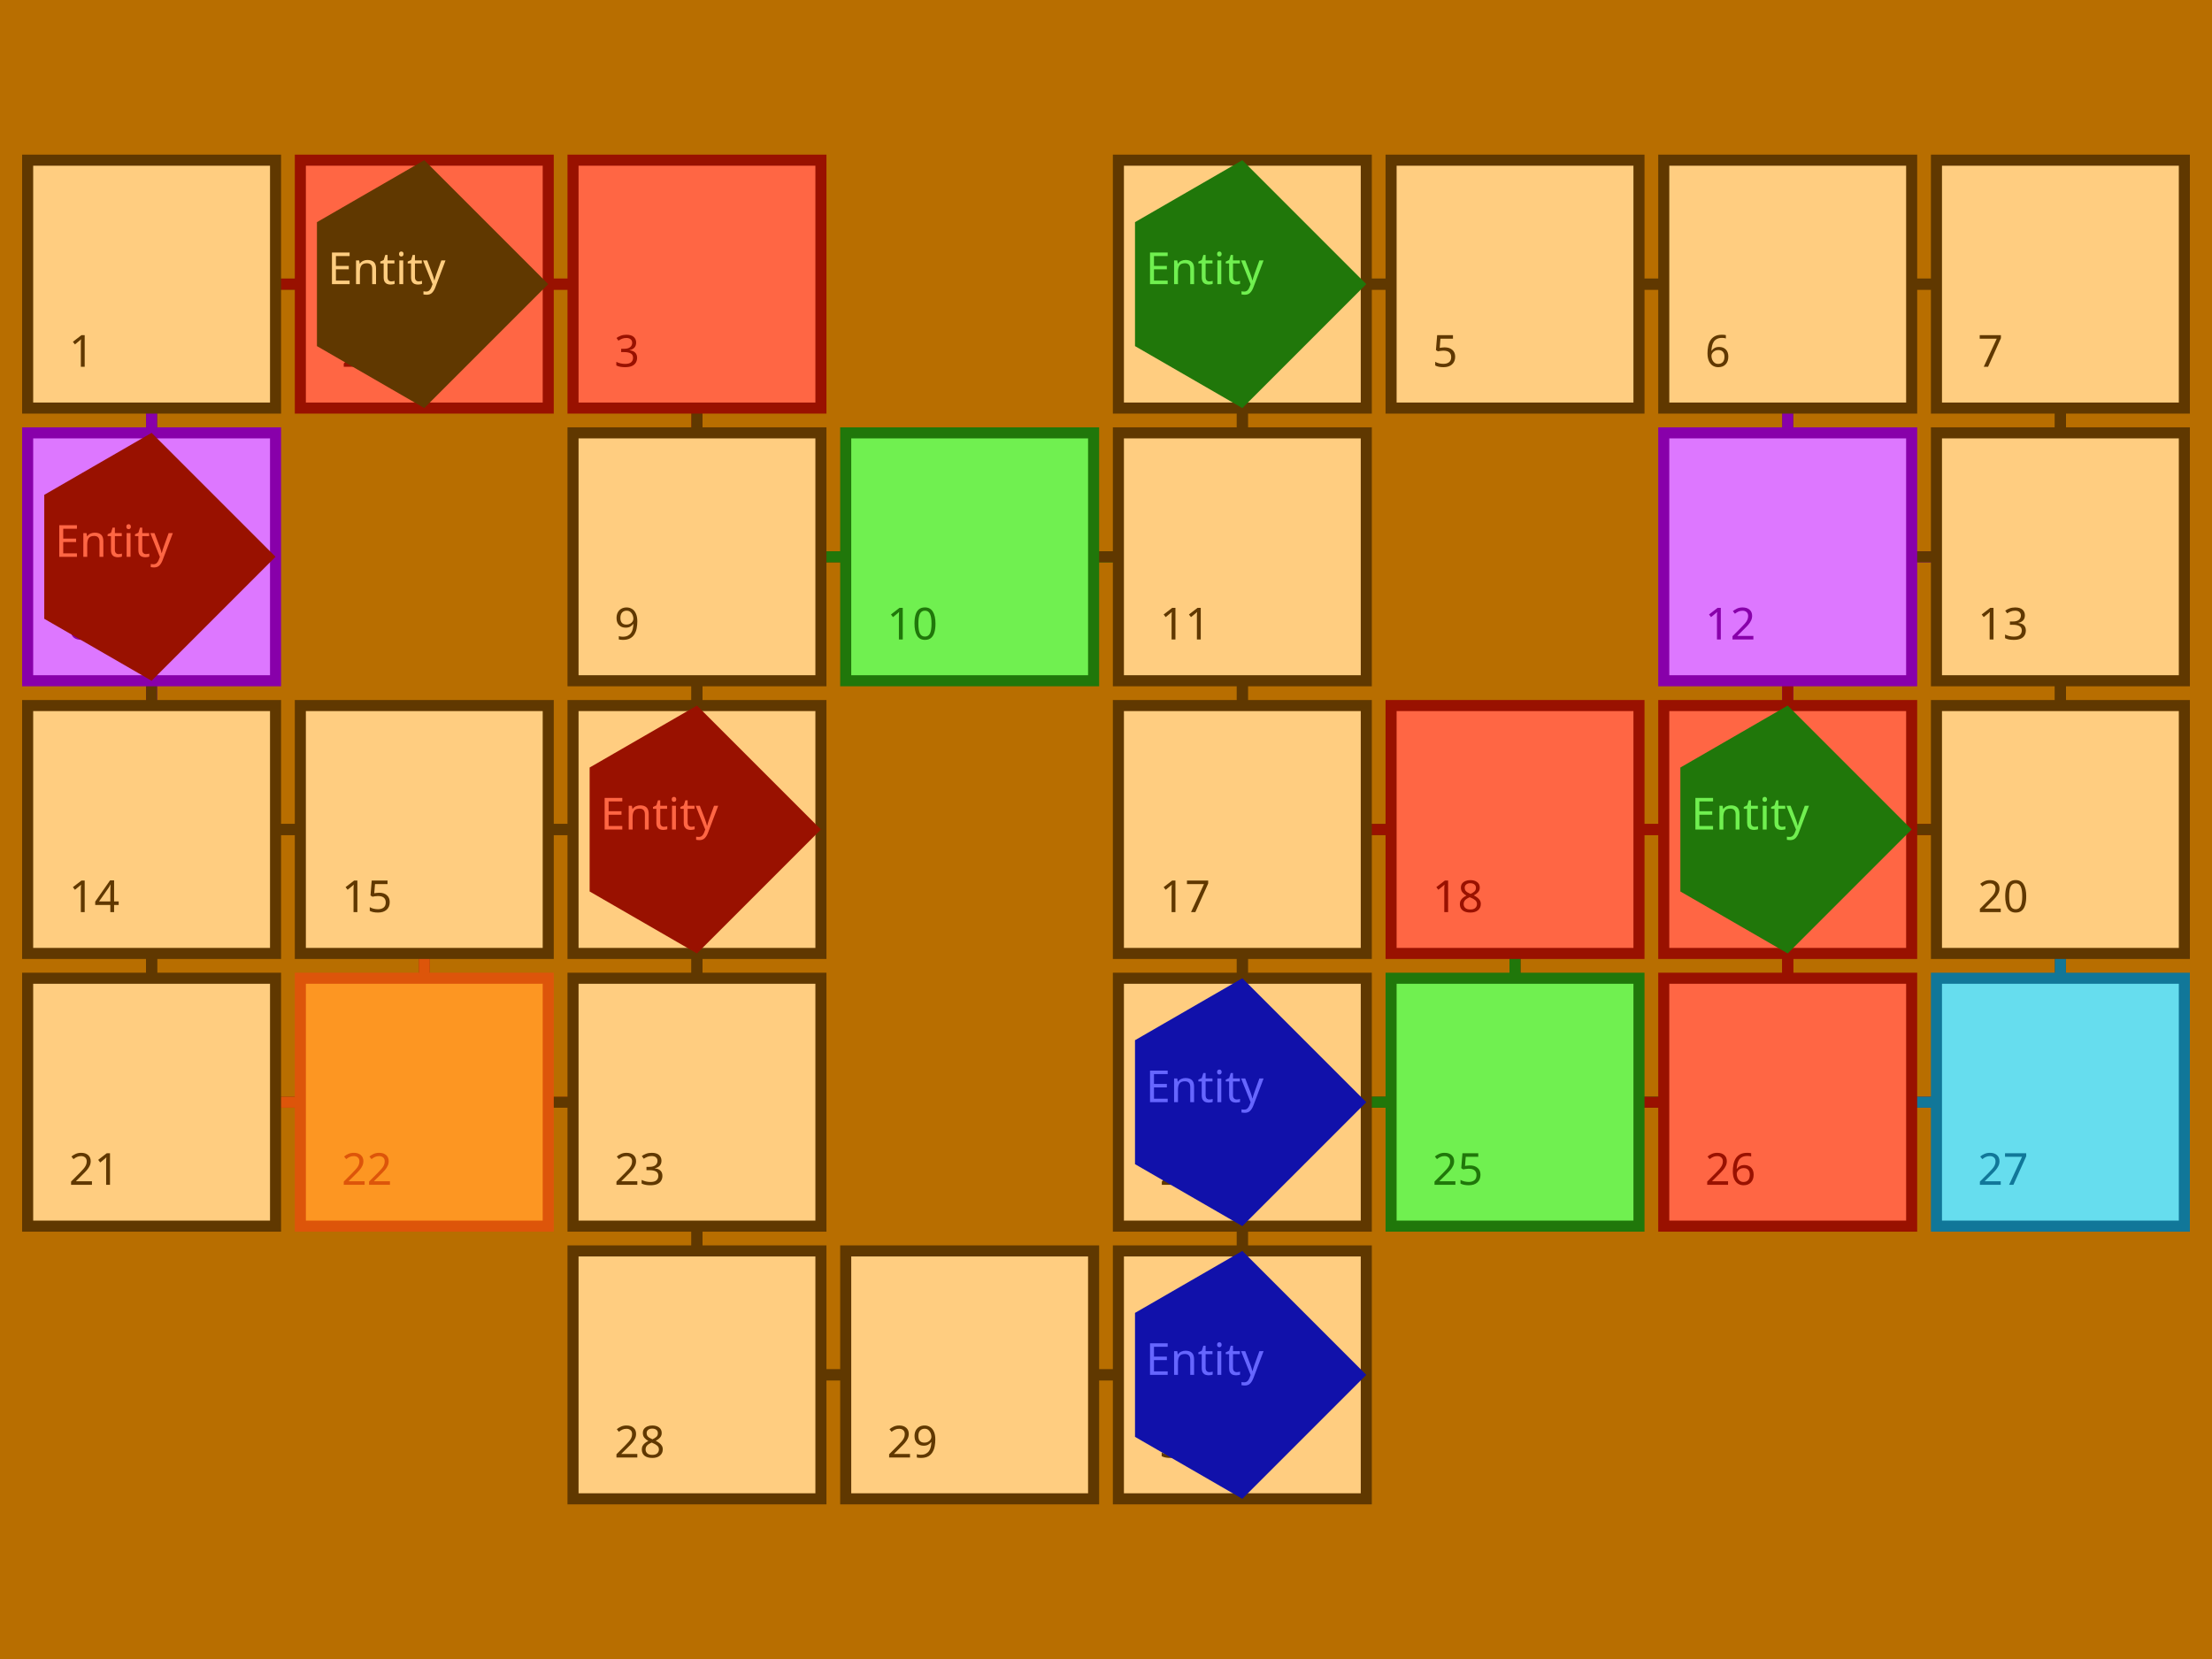
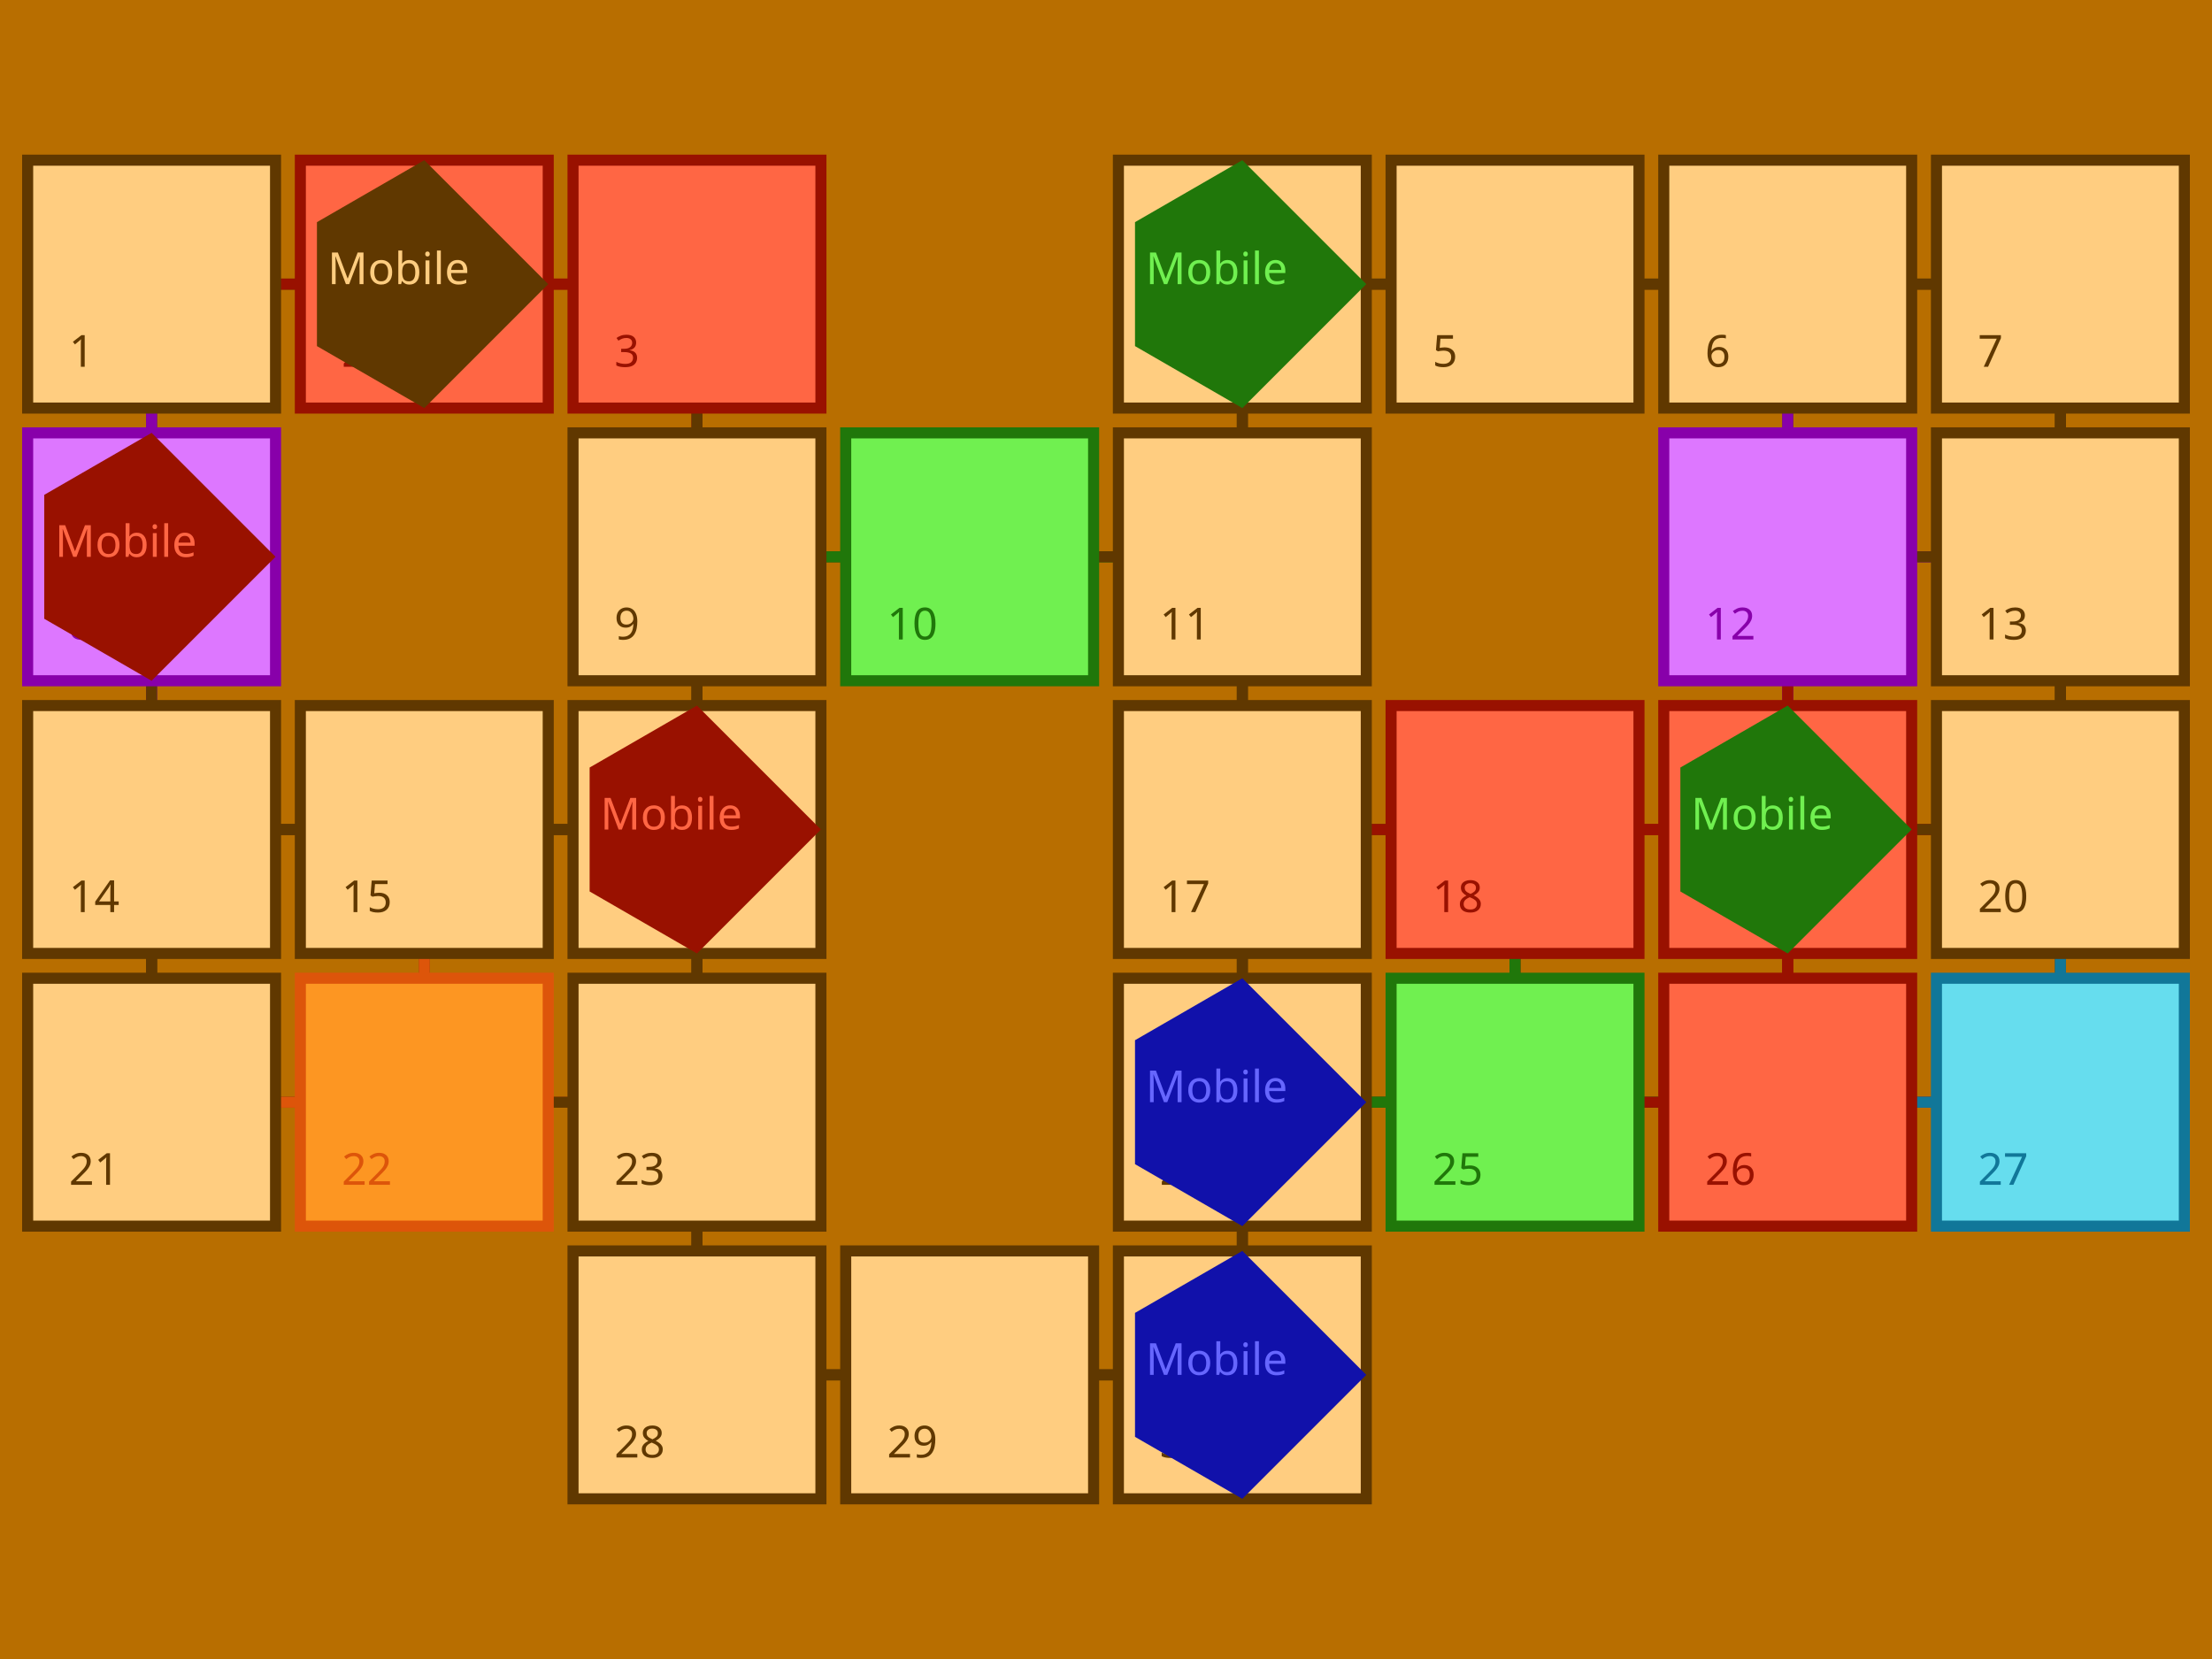
<svg width="800" height="600">
  <polygon points="0,0 0,600 800,600 800,0" fill="#b86e00" />
  <circle r="4" cx="54.828" cy="102.759" fill="#603800" />
  <circle r="4" cx="153.448" cy="102.759" fill="#991100" />
  <circle r="4" cx="252.069" cy="102.759" fill="#991100" />
  <circle r="4" cx="449.31" cy="102.759" fill="#603800" />
  <circle r="4" cx="547.931" cy="102.759" fill="#603800" />
  <circle r="4" cx="646.552" cy="102.759" fill="#603800" />
  <circle r="4" cx="745.172" cy="102.759" fill="#603800" />
  <circle r="4" cx="54.828" cy="201.379" fill="#8800aa" />
  <circle r="4" cx="252.069" cy="201.379" fill="#603800" />
  <circle r="4" cx="350.69" cy="201.379" fill="#20770a" />
  <circle r="4" cx="449.31" cy="201.379" fill="#603800" />
  <circle r="4" cx="646.552" cy="201.379" fill="#8800aa" />
  <circle r="4" cx="745.172" cy="201.379" fill="#603800" />
  <circle r="4" cx="54.828" cy="300.0" fill="#603800" />
  <circle r="4" cx="153.448" cy="300.0" fill="#603800" />
  <circle r="4" cx="252.069" cy="300.0" fill="#603800" />
  <circle r="4" cx="449.31" cy="300.0" fill="#603800" />
  <circle r="4" cx="547.931" cy="300.0" fill="#991100" />
  <circle r="4" cx="646.552" cy="300.0" fill="#991100" />
  <circle r="4" cx="745.172" cy="300.0" fill="#603800" />
  <circle r="4" cx="54.828" cy="398.621" fill="#603800" />
  <circle r="4" cx="153.448" cy="398.621" fill="#dd550a" />
  <circle r="4" cx="252.069" cy="398.621" fill="#603800" />
  <circle r="4" cx="449.31" cy="398.621" fill="#603800" />
  <circle r="4" cx="547.931" cy="398.621" fill="#20770a" />
  <circle r="4" cx="646.552" cy="398.621" fill="#991100" />
  <circle r="4" cx="745.172" cy="398.621" fill="#117799" />
  <circle r="4" cx="252.069" cy="497.241" fill="#603800" />
  <circle r="4" cx="350.69" cy="497.241" fill="#603800" />
  <circle r="4" cx="449.31" cy="497.241" fill="#603800" />
  <line x1="54.828" y1="102.759" x2="153.448" y2="102.759" style="stroke:#603800;stroke-width:4" />
  <line x1="54.828" y1="102.759" x2="54.828" y2="201.379" style="stroke:#603800;stroke-width:4" />
  <line x1="153.448" y1="102.759" x2="54.828" y2="102.759" style="stroke:#991100;stroke-width:4" />
  <line x1="153.448" y1="102.759" x2="252.069" y2="102.759" style="stroke:#991100;stroke-width:4" />
  <line x1="252.069" y1="102.759" x2="153.448" y2="102.759" style="stroke:#991100;stroke-width:4" />
  <line x1="252.069" y1="102.759" x2="252.069" y2="201.379" style="stroke:#991100;stroke-width:4" />
  <line x1="449.31" y1="102.759" x2="547.931" y2="102.759" style="stroke:#603800;stroke-width:4" />
  <line x1="449.31" y1="102.759" x2="449.31" y2="201.379" style="stroke:#603800;stroke-width:4" />
  <line x1="547.931" y1="102.759" x2="449.31" y2="102.759" style="stroke:#603800;stroke-width:4" />
  <line x1="547.931" y1="102.759" x2="646.552" y2="102.759" style="stroke:#603800;stroke-width:4" />
  <line x1="646.552" y1="102.759" x2="547.931" y2="102.759" style="stroke:#603800;stroke-width:4" />
  <line x1="646.552" y1="102.759" x2="745.172" y2="102.759" style="stroke:#603800;stroke-width:4" />
  <line x1="646.552" y1="102.759" x2="646.552" y2="201.379" style="stroke:#603800;stroke-width:4" />
  <line x1="745.172" y1="102.759" x2="646.552" y2="102.759" style="stroke:#603800;stroke-width:4" />
  <line x1="745.172" y1="102.759" x2="745.172" y2="201.379" style="stroke:#603800;stroke-width:4" />
  <line x1="54.828" y1="201.379" x2="54.828" y2="102.759" style="stroke:#8800aa;stroke-width:4" />
  <line x1="54.828" y1="201.379" x2="54.828" y2="300.0" style="stroke:#8800aa;stroke-width:4" />
  <line x1="252.069" y1="201.379" x2="252.069" y2="102.759" style="stroke:#603800;stroke-width:4" />
  <line x1="252.069" y1="201.379" x2="350.69" y2="201.379" style="stroke:#603800;stroke-width:4" />
  <line x1="252.069" y1="201.379" x2="252.069" y2="300.0" style="stroke:#603800;stroke-width:4" />
  <line x1="350.69" y1="201.379" x2="252.069" y2="201.379" style="stroke:#20770a;stroke-width:4" />
  <line x1="350.69" y1="201.379" x2="449.31" y2="201.379" style="stroke:#20770a;stroke-width:4" />
  <line x1="449.31" y1="201.379" x2="449.31" y2="102.759" style="stroke:#603800;stroke-width:4" />
  <line x1="449.31" y1="201.379" x2="350.69" y2="201.379" style="stroke:#603800;stroke-width:4" />
  <line x1="449.31" y1="201.379" x2="449.31" y2="300.0" style="stroke:#603800;stroke-width:4" />
  <line x1="646.552" y1="201.379" x2="646.552" y2="102.759" style="stroke:#8800aa;stroke-width:4" />
  <line x1="646.552" y1="201.379" x2="745.172" y2="201.379" style="stroke:#8800aa;stroke-width:4" />
  <line x1="646.552" y1="201.379" x2="646.552" y2="300.0" style="stroke:#8800aa;stroke-width:4" />
  <line x1="745.172" y1="201.379" x2="745.172" y2="102.759" style="stroke:#603800;stroke-width:4" />
  <line x1="745.172" y1="201.379" x2="646.552" y2="201.379" style="stroke:#603800;stroke-width:4" />
  <line x1="745.172" y1="201.379" x2="745.172" y2="300.0" style="stroke:#603800;stroke-width:4" />
  <line x1="54.828" y1="300.0" x2="54.828" y2="201.379" style="stroke:#603800;stroke-width:4" />
  <line x1="54.828" y1="300.0" x2="153.448" y2="300.0" style="stroke:#603800;stroke-width:4" />
  <line x1="54.828" y1="300.0" x2="54.828" y2="398.621" style="stroke:#603800;stroke-width:4" />
  <line x1="153.448" y1="300.0" x2="54.828" y2="300.0" style="stroke:#603800;stroke-width:4" />
  <line x1="153.448" y1="300.0" x2="252.069" y2="300.0" style="stroke:#603800;stroke-width:4" />
  <line x1="153.448" y1="300.0" x2="153.448" y2="398.621" style="stroke:#603800;stroke-width:4" />
  <line x1="252.069" y1="300.0" x2="252.069" y2="201.379" style="stroke:#603800;stroke-width:4" />
  <line x1="252.069" y1="300.0" x2="153.448" y2="300.0" style="stroke:#603800;stroke-width:4" />
  <line x1="252.069" y1="300.0" x2="252.069" y2="398.621" style="stroke:#603800;stroke-width:4" />
  <line x1="449.31" y1="300.0" x2="449.31" y2="201.379" style="stroke:#603800;stroke-width:4" />
  <line x1="449.31" y1="300.0" x2="547.931" y2="300.0" style="stroke:#603800;stroke-width:4" />
  <line x1="449.31" y1="300.0" x2="449.31" y2="398.621" style="stroke:#603800;stroke-width:4" />
  <line x1="547.931" y1="300.0" x2="449.31" y2="300.0" style="stroke:#991100;stroke-width:4" />
  <line x1="547.931" y1="300.0" x2="646.552" y2="300.0" style="stroke:#991100;stroke-width:4" />
  <line x1="547.931" y1="300.0" x2="547.931" y2="398.621" style="stroke:#991100;stroke-width:4" />
  <line x1="646.552" y1="300.0" x2="646.552" y2="201.379" style="stroke:#991100;stroke-width:4" />
  <line x1="646.552" y1="300.0" x2="547.931" y2="300.0" style="stroke:#991100;stroke-width:4" />
  <line x1="646.552" y1="300.0" x2="745.172" y2="300.0" style="stroke:#991100;stroke-width:4" />
  <line x1="646.552" y1="300.0" x2="646.552" y2="398.621" style="stroke:#991100;stroke-width:4" />
  <line x1="745.172" y1="300.0" x2="745.172" y2="201.379" style="stroke:#603800;stroke-width:4" />
  <line x1="745.172" y1="300.0" x2="646.552" y2="300.0" style="stroke:#603800;stroke-width:4" />
  <line x1="745.172" y1="300.0" x2="745.172" y2="398.621" style="stroke:#603800;stroke-width:4" />
  <line x1="54.828" y1="398.621" x2="54.828" y2="300.0" style="stroke:#603800;stroke-width:4" />
  <line x1="54.828" y1="398.621" x2="153.448" y2="398.621" style="stroke:#603800;stroke-width:4" />
  <line x1="153.448" y1="398.621" x2="153.448" y2="300.0" style="stroke:#dd550a;stroke-width:4" />
  <line x1="153.448" y1="398.621" x2="54.828" y2="398.621" style="stroke:#dd550a;stroke-width:4" />
  <line x1="153.448" y1="398.621" x2="252.069" y2="398.621" style="stroke:#dd550a;stroke-width:4" />
  <line x1="252.069" y1="398.621" x2="252.069" y2="300.0" style="stroke:#603800;stroke-width:4" />
  <line x1="252.069" y1="398.621" x2="153.448" y2="398.621" style="stroke:#603800;stroke-width:4" />
  <line x1="252.069" y1="398.621" x2="252.069" y2="497.241" style="stroke:#603800;stroke-width:4" />
  <line x1="449.31" y1="398.621" x2="449.31" y2="300.0" style="stroke:#603800;stroke-width:4" />
  <line x1="449.31" y1="398.621" x2="547.931" y2="398.621" style="stroke:#603800;stroke-width:4" />
  <line x1="449.31" y1="398.621" x2="449.31" y2="497.241" style="stroke:#603800;stroke-width:4" />
  <line x1="547.931" y1="398.621" x2="547.931" y2="300.0" style="stroke:#20770a;stroke-width:4" />
  <line x1="547.931" y1="398.621" x2="449.31" y2="398.621" style="stroke:#20770a;stroke-width:4" />
  <line x1="547.931" y1="398.621" x2="646.552" y2="398.621" style="stroke:#20770a;stroke-width:4" />
  <line x1="646.552" y1="398.621" x2="646.552" y2="300.0" style="stroke:#991100;stroke-width:4" />
  <line x1="646.552" y1="398.621" x2="547.931" y2="398.621" style="stroke:#991100;stroke-width:4" />
  <line x1="646.552" y1="398.621" x2="745.172" y2="398.621" style="stroke:#991100;stroke-width:4" />
  <line x1="745.172" y1="398.621" x2="745.172" y2="300.0" style="stroke:#117799;stroke-width:4" />
  <line x1="745.172" y1="398.621" x2="646.552" y2="398.621" style="stroke:#117799;stroke-width:4" />
  <line x1="252.069" y1="497.241" x2="252.069" y2="398.621" style="stroke:#603800;stroke-width:4" />
  <line x1="252.069" y1="497.241" x2="350.69" y2="497.241" style="stroke:#603800;stroke-width:4" />
  <line x1="350.69" y1="497.241" x2="252.069" y2="497.241" style="stroke:#603800;stroke-width:4" />
  <line x1="350.69" y1="497.241" x2="449.31" y2="497.241" style="stroke:#603800;stroke-width:4" />
  <line x1="449.31" y1="497.241" x2="449.31" y2="398.621" style="stroke:#603800;stroke-width:4" />
  <line x1="449.31" y1="497.241" x2="350.69" y2="497.241" style="stroke:#603800;stroke-width:4" />
  <polygon points="10.0,147.586 10.0,57.931 99.655,57.931 99.655,147.586" style="fill:#ffcd80;stroke:#603800;stroke-width:4" />
  <polygon points="108.621,147.586 108.621,57.931 198.276,57.931 198.276,147.586" style="fill:#ff6644;stroke:#991100;stroke-width:4" />
  <polygon points="207.241,147.586 207.241,57.931 296.897,57.931 296.897,147.586" style="fill:#ff6644;stroke:#991100;stroke-width:4" />
  <polygon points="404.483,147.586 404.483,57.931 494.138,57.931 494.138,147.586" style="fill:#ffcd80;stroke:#603800;stroke-width:4" />
  <polygon points="503.103,147.586 503.103,57.931 592.759,57.931 592.759,147.586" style="fill:#ffcd80;stroke:#603800;stroke-width:4" />
  <polygon points="601.724,147.586 601.724,57.931 691.379,57.931 691.379,147.586" style="fill:#ffcd80;stroke:#603800;stroke-width:4" />
  <polygon points="700.345,147.586 700.345,57.931 790.0,57.931 790.0,147.586" style="fill:#ffcd80;stroke:#603800;stroke-width:4" />
  <polygon points="10.0,246.207 10.0,156.552 99.655,156.552 99.655,246.207" style="fill:#dd77ff;stroke:#8800aa;stroke-width:4" />
  <polygon points="207.241,246.207 207.241,156.552 296.897,156.552 296.897,246.207" style="fill:#ffcd80;stroke:#603800;stroke-width:4" />
  <polygon points="305.862,246.207 305.862,156.552 395.517,156.552 395.517,246.207" style="fill:#70f050;stroke:#20770a;stroke-width:4" />
  <polygon points="404.483,246.207 404.483,156.552 494.138,156.552 494.138,246.207" style="fill:#ffcd80;stroke:#603800;stroke-width:4" />
  <polygon points="601.724,246.207 601.724,156.552 691.379,156.552 691.379,246.207" style="fill:#dd77ff;stroke:#8800aa;stroke-width:4" />
  <polygon points="700.345,246.207 700.345,156.552 790.0,156.552 790.0,246.207" style="fill:#ffcd80;stroke:#603800;stroke-width:4" />
  <polygon points="10.0,344.828 10.0,255.172 99.655,255.172 99.655,344.828" style="fill:#ffcd80;stroke:#603800;stroke-width:4" />
  <polygon points="108.621,344.828 108.621,255.172 198.276,255.172 198.276,344.828" style="fill:#ffcd80;stroke:#603800;stroke-width:4" />
  <polygon points="207.241,344.828 207.241,255.172 296.897,255.172 296.897,344.828" style="fill:#ffcd80;stroke:#603800;stroke-width:4" />
  <polygon points="404.483,344.828 404.483,255.172 494.138,255.172 494.138,344.828" style="fill:#ffcd80;stroke:#603800;stroke-width:4" />
  <polygon points="503.103,344.828 503.103,255.172 592.759,255.172 592.759,344.828" style="fill:#ff6644;stroke:#991100;stroke-width:4" />
  <polygon points="601.724,344.828 601.724,255.172 691.379,255.172 691.379,344.828" style="fill:#ff6644;stroke:#991100;stroke-width:4" />
  <polygon points="700.345,344.828 700.345,255.172 790.0,255.172 790.0,344.828" style="fill:#ffcd80;stroke:#603800;stroke-width:4" />
  <polygon points="10.0,443.448 10.0,353.793 99.655,353.793 99.655,443.448" style="fill:#ffcd80;stroke:#603800;stroke-width:4" />
  <polygon points="108.621,443.448 108.621,353.793 198.276,353.793 198.276,443.448" style="fill:#fd9622;stroke:#dd550a;stroke-width:4" />
  <polygon points="207.241,443.448 207.241,353.793 296.897,353.793 296.897,443.448" style="fill:#ffcd80;stroke:#603800;stroke-width:4" />
  <polygon points="404.483,443.448 404.483,353.793 494.138,353.793 494.138,443.448" style="fill:#ffcd80;stroke:#603800;stroke-width:4" />
  <polygon points="503.103,443.448 503.103,353.793 592.759,353.793 592.759,443.448" style="fill:#70f050;stroke:#20770a;stroke-width:4" />
  <polygon points="601.724,443.448 601.724,353.793 691.379,353.793 691.379,443.448" style="fill:#ff6644;stroke:#991100;stroke-width:4" />
  <polygon points="700.345,443.448 700.345,353.793 790.0,353.793 790.0,443.448" style="fill:#66ddee;stroke:#117799;stroke-width:4" />
  <polygon points="207.241,542.069 207.241,452.414 296.897,452.414 296.897,542.069" style="fill:#ffcd80;stroke:#603800;stroke-width:4" />
  <polygon points="305.862,542.069 305.862,452.414 395.517,452.414 395.517,542.069" style="fill:#ffcd80;stroke:#603800;stroke-width:4" />
  <polygon points="404.483,542.069 404.483,452.414 494.138,452.414 494.138,542.069" style="fill:#ffcd80;stroke:#603800;stroke-width:4" />
  <text x="24.943" y="132.644" fill="#603800" font-family="Verdana" font-size="16">1</text>" /&gt;
<text x="123.563" y="132.644" fill="#991100" font-family="Verdana" font-size="16">2</text>" /&gt;
<text x="222.184" y="132.644" fill="#991100" font-family="Verdana" font-size="16">3</text>" /&gt;
<text x="419.425" y="132.644" fill="#603800" font-family="Verdana" font-size="16">4</text>" /&gt;
<text x="518.046" y="132.644" fill="#603800" font-family="Verdana" font-size="16">5</text>" /&gt;
<text x="616.667" y="132.644" fill="#603800" font-family="Verdana" font-size="16">6</text>" /&gt;
<text x="715.287" y="132.644" fill="#603800" font-family="Verdana" font-size="16">7</text>" /&gt;
<text x="24.943" y="231.264" fill="#8800aa" font-family="Verdana" font-size="16">8</text>" /&gt;
<text x="222.184" y="231.264" fill="#603800" font-family="Verdana" font-size="16">9</text>" /&gt;
<text x="320.805" y="231.264" fill="#20770a" font-family="Verdana" font-size="16">10</text>" /&gt;
<text x="419.425" y="231.264" fill="#603800" font-family="Verdana" font-size="16">11</text>" /&gt;
<text x="616.667" y="231.264" fill="#8800aa" font-family="Verdana" font-size="16">12</text>" /&gt;
<text x="715.287" y="231.264" fill="#603800" font-family="Verdana" font-size="16">13</text>" /&gt;
<text x="24.943" y="329.885" fill="#603800" font-family="Verdana" font-size="16">14</text>" /&gt;
<text x="123.563" y="329.885" fill="#603800" font-family="Verdana" font-size="16">15</text>" /&gt;
<text x="222.184" y="329.885" fill="#603800" font-family="Verdana" font-size="16">16</text>" /&gt;
<text x="419.425" y="329.885" fill="#603800" font-family="Verdana" font-size="16">17</text>" /&gt;
<text x="518.046" y="329.885" fill="#991100" font-family="Verdana" font-size="16">18</text>" /&gt;
<text x="616.667" y="329.885" fill="#991100" font-family="Verdana" font-size="16">19</text>" /&gt;
<text x="715.287" y="329.885" fill="#603800" font-family="Verdana" font-size="16">20</text>" /&gt;
<text x="24.943" y="428.506" fill="#603800" font-family="Verdana" font-size="16">21</text>" /&gt;
<text x="123.563" y="428.506" fill="#dd550a" font-family="Verdana" font-size="16">22</text>" /&gt;
<text x="222.184" y="428.506" fill="#603800" font-family="Verdana" font-size="16">23</text>" /&gt;
<text x="419.425" y="428.506" fill="#603800" font-family="Verdana" font-size="16">24</text>" /&gt;
<text x="518.046" y="428.506" fill="#20770a" font-family="Verdana" font-size="16">25</text>" /&gt;
<text x="616.667" y="428.506" fill="#991100" font-family="Verdana" font-size="16">26</text>" /&gt;
<text x="715.287" y="428.506" fill="#117799" font-family="Verdana" font-size="16">27</text>" /&gt;
<text x="222.184" y="527.126" fill="#603800" font-family="Verdana" font-size="16">28</text>" /&gt;
<text x="320.805" y="527.126" fill="#603800" font-family="Verdana" font-size="16">29</text>" /&gt;
<text x="419.425" y="527.126" fill="#603800" font-family="Verdana" font-size="16">30</text>" /&gt;
<polygon points="114.626,125.172 114.626,80.345 153.448,57.931 198.276,102.759 153.448,147.586" fill="#603800" />
-   <text x="118.509" y="102.759" fill="#ffcd80" font-family="Verdana" font-size="16">Entity</text>" /&gt;
+   <text x="118.509" y="102.759" fill="#ffcd80" font-family="Verdana" font-size="16">Mobile</text>" /&gt;
<polygon points="410.489,125.172 410.489,80.345 449.31,57.931 494.138,102.759 449.31,147.586" fill="#20770a" />
-   <text x="414.371" y="102.759" fill="#70f050" font-family="Verdana" font-size="16">Entity</text>" /&gt;
+   <text x="414.371" y="102.759" fill="#70f050" font-family="Verdana" font-size="16">Mobile</text>" /&gt;
<polygon points="16.006,223.793 16.006,178.966 54.828,156.552 99.655,201.379 54.828,246.207" fill="#991100" />
-   <text x="19.888" y="201.379" fill="#ff6644" font-family="Verdana" font-size="16">Entity</text>" /&gt;
+   <text x="19.888" y="201.379" fill="#ff6644" font-family="Verdana" font-size="16">Mobile</text>" /&gt;
<polygon points="213.247,322.414 213.247,277.586 252.069,255.172 296.897,300.0 252.069,344.828" fill="#991100" />
-   <text x="217.129" y="300.0" fill="#ff6644" font-family="Verdana" font-size="16">Entity</text>" /&gt;
+   <text x="217.129" y="300.0" fill="#ff6644" font-family="Verdana" font-size="16">Mobile</text>" /&gt;
<polygon points="607.73,322.414 607.73,277.586 646.552,255.172 691.379,300.0 646.552,344.828" fill="#20770a" />
-   <text x="611.612" y="300.0" fill="#70f050" font-family="Verdana" font-size="16">Entity</text>" /&gt;
+   <text x="611.612" y="300.0" fill="#70f050" font-family="Verdana" font-size="16">Mobile</text>" /&gt;
<polygon points="410.489,421.034 410.489,376.207 449.31,353.793 494.138,398.621 449.31,443.448" fill="#1111aa" />
-   <text x="414.371" y="398.621" fill="#6666ff" font-family="Verdana" font-size="16">Entity</text>" /&gt;
+   <text x="414.371" y="398.621" fill="#6666ff" font-family="Verdana" font-size="16">Mobile</text>" /&gt;
<polygon points="410.489,519.655 410.489,474.828 449.31,452.414 494.138,497.241 449.31,542.069" fill="#1111aa" />
-   <text x="414.371" y="497.241" fill="#6666ff" font-family="Verdana" font-size="16">Entity</text>" /&gt;
+   <text x="414.371" y="497.241" fill="#6666ff" font-family="Verdana" font-size="16">Mobile</text>" /&gt;
</svg>
